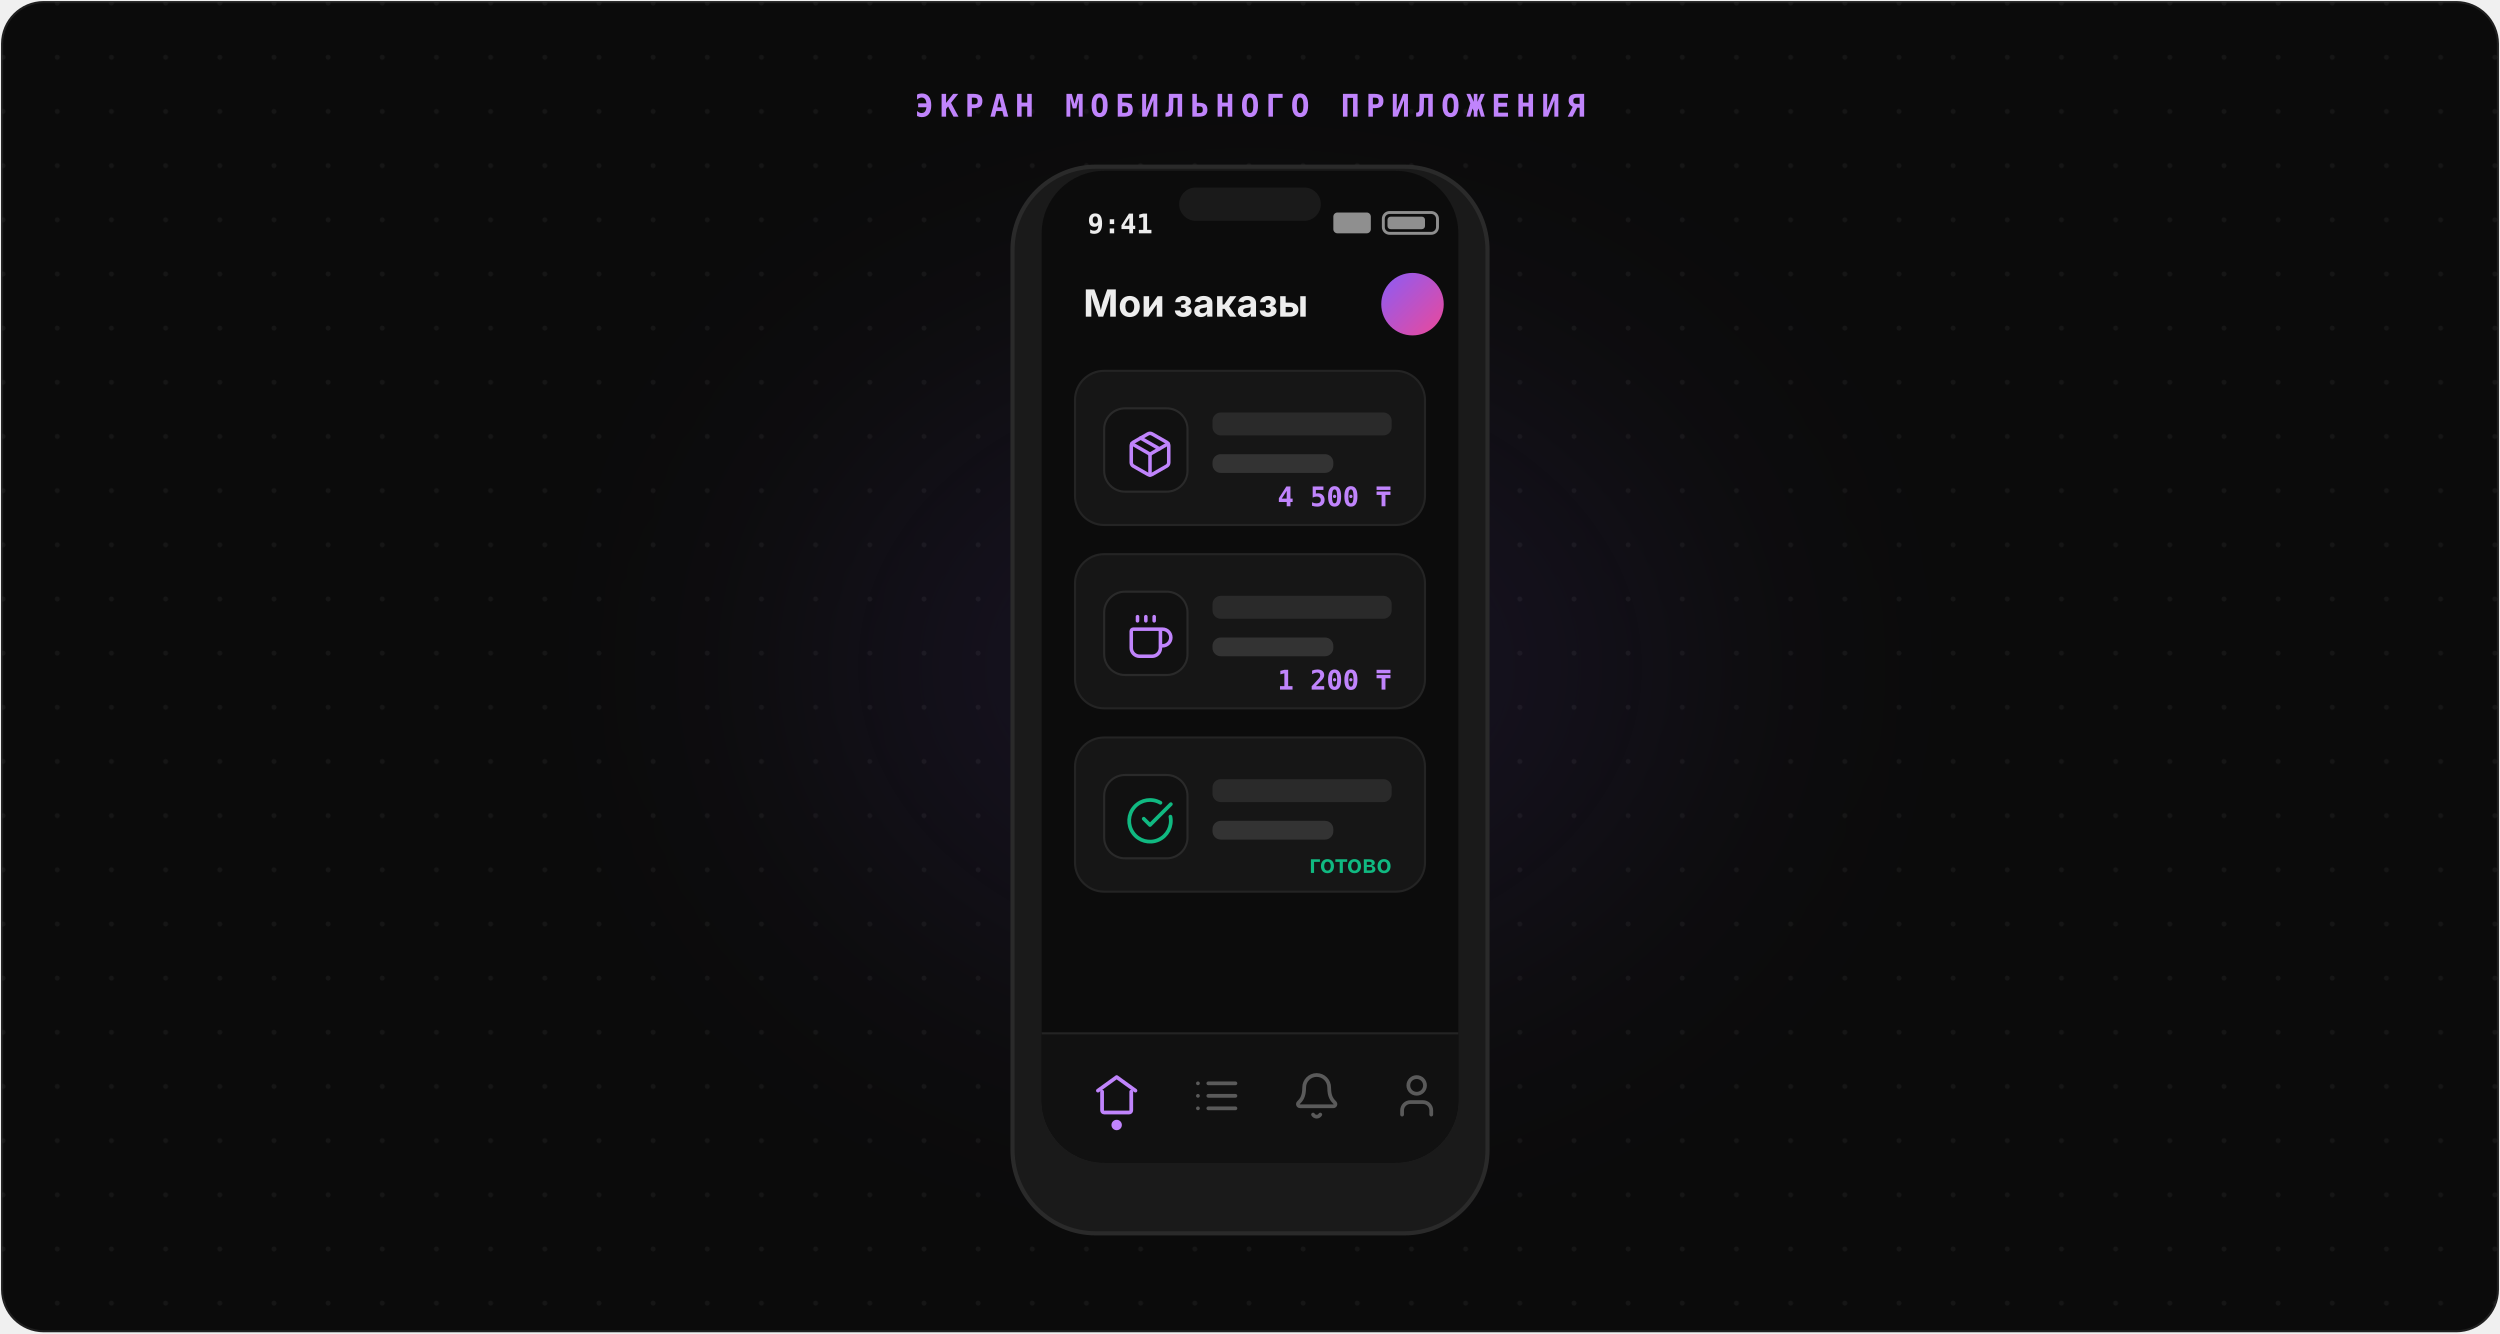
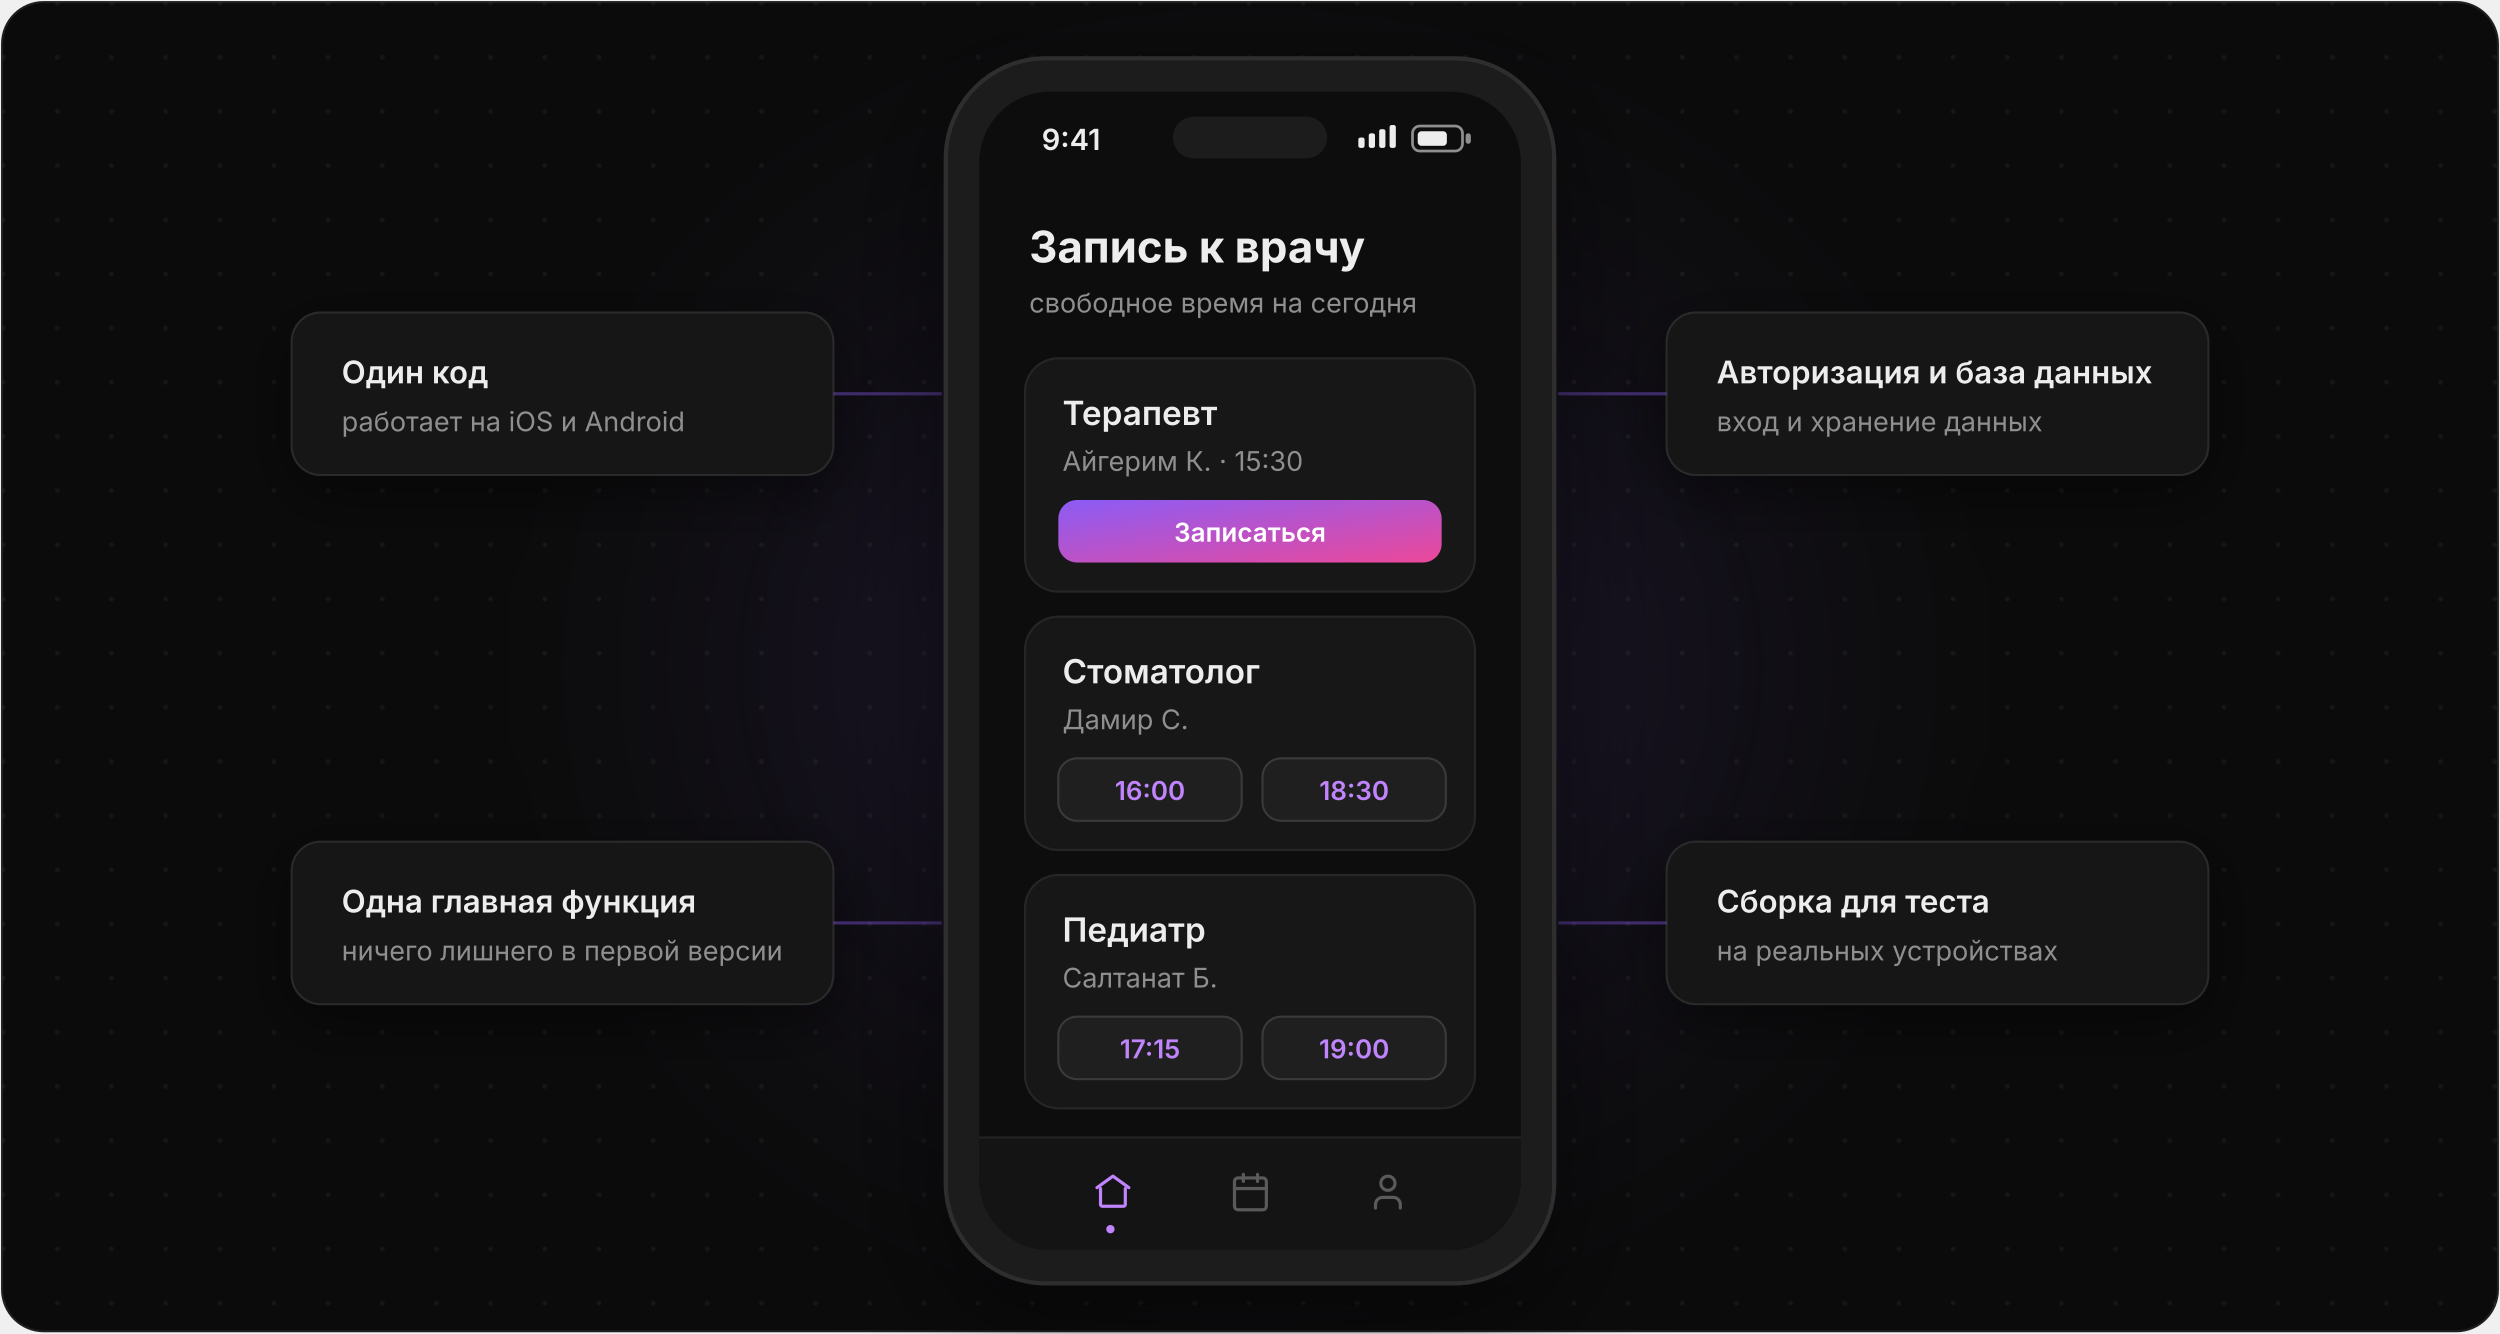
<svg xmlns="http://www.w3.org/2000/svg" viewBox="0 0 1200 640" width="1200" height="640" font-family="Inter, ui-sans-serif, system-ui, -apple-system, Segoe UI, sans-serif">
  <defs>
    <linearGradient id="grad" x1="0" y1="0" x2="1" y2="1">
      <stop offset="0" stop-color="#8b5cf6" />
      <stop offset="1" stop-color="#ec4899" />
    </linearGradient>
    <pattern id="dots" width="26" height="26" patternUnits="userSpaceOnUse">
      <circle cx="1.5" cy="1.5" r="1.2" fill="#ffffff" fill-opacity="0.045" />
    </pattern>
+     <filter id="drop" x="-30%" y="-30%" width="160%" height="160%">
+       <feDropShadow dx="0" dy="16" stdDeviation="28" flood-color="#000000" flood-opacity="0.5" />
+     </filter>
+     <filter id="dropSm" x="-40%" y="-40%" width="180%" height="180%">
+       <feDropShadow dx="0" dy="8" stdDeviation="14" flood-color="#000000" flood-opacity="0.45" />
+     </filter>
    <filter id="glow" x="-60%" y="-60%" width="220%" height="220%">
-       <feGaussianBlur stdDeviation="70" />
+       <feGaussianBlur stdDeviation="80" />
    </filter>
-     <clipPath id="screen">
-       <rect x="500" y="82" width="200" height="476" rx="30" />
+     <clipPath id="scr">
+       <rect x="470" y="44" width="260" height="556" rx="34" />
    </clipPath>
  </defs>
  <rect x="1" y="1" width="1198" height="638" rx="20" fill="#0b0b0b" stroke="#1f1f1f" />
  <rect x="1" y="1" width="1198" height="638" rx="20" fill="url(#dots)" />
-   <ellipse cx="600" cy="320" rx="210" ry="150" fill="#8b5cf6" opacity="0.09" filter="url(#glow)" />
-   <text x="600" y="56" text-anchor="middle" font-family="ui-monospace, SFMono-Regular, Menlo, monospace" font-size="15" letter-spacing="3" fill="#c084fc" font-weight="600">ЭКРАН МОБИЛЬНОГО ПРИЛОЖЕНИЯ</text>
-   <rect x="486" y="80" width="228" height="512" rx="40" fill="#1a1a1a" stroke="#2a2a2a" stroke-width="2" />
-   <rect x="500" y="82" width="200" height="476" rx="30" fill="#0c0c0c" />
-   <g clip-path="url(#screen)">
-     <text x="522" y="112" fill="#ededed" font-size="13" font-weight="600" font-family="ui-monospace, monospace">9:41</text>
-     <rect x="640" y="102" width="18" height="10" rx="2" fill="#8f8f8f" />
-     <rect x="664" y="102" width="26" height="10" rx="3" fill="none" stroke="#8f8f8f" stroke-width="1.4" />
-     <rect x="666" y="104" width="18" height="6" rx="1.5" fill="#8f8f8f" />
-     <rect x="566" y="90" width="68" height="16" rx="8" fill="#1a1a1a" />
-     <text x="520" y="152" fill="#ededed" font-size="18" font-weight="700">Мои заказы</text>
-     <circle cx="678" cy="146" r="15" fill="url(#grad)" />
-     <g>
-       <rect x="516" y="178" width="168" height="74" rx="14" fill="#161616" stroke="#242424" />
-       <rect x="530" y="196" width="40" height="40" rx="10" fill="#111111" stroke="#2a2a2a" />
-       <g transform="translate(540,206)" fill="none" stroke="#c084fc" stroke-width="1.7" stroke-linecap="round" stroke-linejoin="round">
-         <path d="m7.5 4.27 9 5.15" />
-         <path d="M21 8a2 2 0 0 0-1-1.73l-7-4a2 2 0 0 0-2 0l-7 4A2 2 0 0 0 3 8v8a2 2 0 0 0 1 1.73l7 4a2 2 0 0 0 2 0l7-4A2 2 0 0 0 21 16Z" />
-         <path d="M3.3 7 12 12l8.7-5" />
-         <path d="M12 22V12" />
-       </g>
-       <rect x="582" y="198" width="86" height="11" rx="4" fill="#2a2a2a" />
-       <rect x="582" y="218" width="58" height="9" rx="4" fill="#333333" />
-       <text x="668" y="243" text-anchor="end" fill="#c084fc" font-size="13" font-weight="600" font-family="ui-monospace, monospace">4 500 ₸</text>
+   <ellipse cx="600" cy="320" rx="240" ry="200" fill="#8b5cf6" opacity="0.12" filter="url(#glow)" />
+   <g filter="url(#dropSm)">
+     <rect x="140" y="150" width="260" height="78" rx="14" fill="#161616" stroke="#2a2a2a" />
+     <text x="164" y="184" fill="#ededed" font-size="15" font-weight="600">Один код</text>
+     <text x="164" y="207" fill="#8f8f8f" font-size="13">работает на iOS и Android</text>
+   </g>
+   <g filter="url(#dropSm)">
+     <rect x="140" y="404" width="260" height="78" rx="14" fill="#161616" stroke="#2a2a2a" />
+     <text x="164" y="438" fill="#ededed" font-size="15" font-weight="600">Одна главная функция</text>
+     <text x="164" y="461" fill="#8f8f8f" font-size="13">ничего лишнего в первой версии</text>
+   </g>
+   <g filter="url(#dropSm)">
+     <rect x="800" y="150" width="260" height="78" rx="14" fill="#161616" stroke="#2a2a2a" />
+     <text x="824" y="184" fill="#ededed" font-size="15" font-weight="600">Авторизация и база данных</text>
+     <text x="824" y="207" fill="#8f8f8f" font-size="13">вход и хранение данных</text>
+   </g>
+   <g filter="url(#dropSm)">
+     <rect x="800" y="404" width="260" height="78" rx="14" fill="#161616" stroke="#2a2a2a" />
+     <text x="824" y="438" fill="#ededed" font-size="15" font-weight="600">Сборка для теста</text>
+     <text x="824" y="461" fill="#8f8f8f" font-size="13">на реальных устройствах</text>
+   </g>
+   <g fill="none" stroke="#8b5cf6" stroke-width="1.5" opacity="0.4">
+     <path d="M400 189 L 452 189" />
+     <path d="M400 443 L 452 443" />
+     <path d="M800 189 L 748 189" />
+     <path d="M800 443 L 748 443" />
+   </g>
+   <g filter="url(#drop)">
+     <rect x="454" y="28" width="292" height="588" rx="48" fill="#1a1a1a" stroke="#2f2f2f" stroke-width="2" />
+   </g>
+   <rect x="470" y="44" width="260" height="556" rx="34" fill="#0d0d0d" />
+   <g clip-path="url(#scr)">
+     <rect x="563" y="56" width="74" height="20" rx="10" fill="#1c1c1c" />
+     <text x="500" y="72" fill="#ededed" font-size="14" font-weight="600">9:41</text>
+     <rect x="652" y="66" width="3" height="5" rx="1" fill="#ededed" />
+     <rect x="657" y="64" width="3" height="7" rx="1" fill="#ededed" />
+     <rect x="662" y="62" width="3" height="9" rx="1" fill="#ededed" />
+     <rect x="667" y="60" width="3" height="11" rx="1" fill="#ededed" />
+     <rect x="678" y="60.5" width="24" height="12" rx="3.5" fill="none" stroke="#8f8f8f" stroke-width="1.3" />
+     <rect x="680.5" y="63" width="14" height="7" rx="1.8" fill="#ededed" />
+     <rect x="703.5" y="64" width="2.5" height="5" rx="1.2" fill="#8f8f8f" />
+     <text x="494" y="126" fill="#ededed" font-size="21" font-weight="700">Запись к врачу</text>
+     <text x="494" y="150" fill="#8f8f8f" font-size="13">свободное время на сегодня</text>
+     <rect x="492" y="172" width="216" height="112" rx="16" fill="#171717" stroke="#262626" />
+     <text x="510" y="204" fill="#ededed" font-size="16" font-weight="600">Терапевт</text>
+     <text x="510" y="226" fill="#8f8f8f" font-size="13">Айгерим К. · 15:30</text>
+     <rect x="508" y="240" width="184" height="30" rx="9" fill="url(#grad)" />
+     <text x="600" y="260" text-anchor="middle" fill="#ffffff" font-size="12.5" font-weight="600">Записаться</text>
+     <rect x="492" y="296" width="216" height="112" rx="16" fill="#171717" stroke="#262626" />
+     <text x="510" y="328" fill="#ededed" font-size="16" font-weight="600">Стоматолог</text>
+     <text x="510" y="350" fill="#8f8f8f" font-size="13">Дамир С.</text>
+     <rect x="508" y="364" width="88" height="30" rx="9" fill="#1f1f1f" stroke="#3a3a3a" />
+     <text x="552" y="384" text-anchor="middle" fill="#c084fc" font-size="12.5" font-weight="600">16:00</text>
+     <rect x="606" y="364" width="88" height="30" rx="9" fill="#1f1f1f" stroke="#3a3a3a" />
+     <text x="650" y="384" text-anchor="middle" fill="#c084fc" font-size="12.5" font-weight="600">18:30</text>
+     <rect x="492" y="420" width="216" height="112" rx="16" fill="#171717" stroke="#262626" />
+     <text x="510" y="452" fill="#ededed" font-size="16" font-weight="600">Педиатр</text>
+     <text x="510" y="474" fill="#8f8f8f" font-size="13">Салтанат Б.</text>
+     <rect x="508" y="488" width="88" height="30" rx="9" fill="#1f1f1f" stroke="#3a3a3a" />
+     <text x="552" y="508" text-anchor="middle" fill="#c084fc" font-size="12.5" font-weight="600">17:15</text>
+     <rect x="606" y="488" width="88" height="30" rx="9" fill="#1f1f1f" stroke="#3a3a3a" />
+     <text x="650" y="508" text-anchor="middle" fill="#c084fc" font-size="12.5" font-weight="600">19:00</text>
+     <rect x="470" y="546" width="260" height="54" fill="#141414" />
+     <line x1="470" y1="546" x2="730" y2="546" stroke="#242424" />
+     <g transform="translate(524,562)" fill="none" stroke="#c084fc" stroke-width="1.8" stroke-linecap="round" stroke-linejoin="round">
+       <path d="M3 9.5 12 3l9 6.5" transform="scale(0.85)" />
+       <path d="M5 10v9a1 1 0 0 0 1 1h12a1 1 0 0 0 1-1v-9" transform="scale(0.85)" />
    </g>
-     <g>
-       <rect x="516" y="266" width="168" height="74" rx="14" fill="#161616" stroke="#242424" />
-       <rect x="530" y="284" width="40" height="40" rx="10" fill="#111111" stroke="#2a2a2a" />
-       <g transform="translate(540,294)" fill="none" stroke="#c084fc" stroke-width="1.7" stroke-linecap="round" stroke-linejoin="round">
-         <path d="M10 2v2" />
-         <path d="M14 2v2" />
-         <path d="M16 8a1 1 0 0 1 1 1v8a4 4 0 0 1-4 4H7a4 4 0 0 1-4-4V9a1 1 0 0 1 1-1h14a4 4 0 1 1 0 8h-1" />
-         <path d="M6 2v2" />
-       </g>
-       <rect x="582" y="286" width="86" height="11" rx="4" fill="#2a2a2a" />
-       <rect x="582" y="306" width="58" height="9" rx="4" fill="#333333" />
-       <text x="668" y="331" text-anchor="end" fill="#c084fc" font-size="13" font-weight="600" font-family="ui-monospace, monospace">1 200 ₸</text>
+     <circle cx="533" cy="590" r="2" fill="#c084fc" />
+     <g transform="translate(590,562)" fill="none" stroke="#5a5a5a" stroke-width="1.8" stroke-linecap="round" stroke-linejoin="round">
+       <path d="M8 2v4" transform="scale(0.85)" />
+       <path d="M16 2v4" transform="scale(0.85)" />
+       <rect x="3" y="4" width="18" height="18" rx="2" transform="scale(0.85)" />
+       <path d="M3 10h18" transform="scale(0.85)" />
    </g>
-     <g>
-       <rect x="516" y="354" width="168" height="74" rx="14" fill="#161616" stroke="#242424" />
-       <rect x="530" y="372" width="40" height="40" rx="10" fill="#111111" stroke="#2a2a2a" />
-       <g transform="translate(540,382)" fill="none" stroke="#10b981" stroke-width="1.8" stroke-linecap="round" stroke-linejoin="round">
-         <path d="M21.801 10A10 10 0 1 1 17 3.335" />
-         <path d="m9 11 3 3L22 4" />
-       </g>
-       <rect x="582" y="374" width="86" height="11" rx="4" fill="#2a2a2a" />
-       <rect x="582" y="394" width="58" height="9" rx="4" fill="#333333" />
-       <text x="668" y="419" text-anchor="end" fill="#10b981" font-size="12" font-weight="600">готово</text>
-     </g>
-     <rect x="500" y="496" width="200" height="62" fill="#111111" />
-     <line x1="500" y1="496" x2="700" y2="496" stroke="#242424" />
-     <g transform="translate(524,514)" fill="none" stroke="#c084fc" stroke-width="1.8" stroke-linecap="round" stroke-linejoin="round">
-       <path d="M3 9.5 12 3l9 6.5" />
-       <path d="M5 10v9a1 1 0 0 0 1 1h12a1 1 0 0 0 1-1v-9" />
-     </g>
-     <circle cx="536" cy="540" r="2.5" fill="#c084fc" />
-     <g transform="translate(572,514)" fill="none" stroke="#5a5a5a" stroke-width="1.8" stroke-linecap="round" stroke-linejoin="round">
-       <line x1="8" y1="6" x2="21" y2="6" />
-       <line x1="8" y1="12" x2="21" y2="12" />
-       <line x1="8" y1="18" x2="21" y2="18" />
-       <line x1="3" y1="6" x2="3.01" y2="6" />
-       <line x1="3" y1="12" x2="3.01" y2="12" />
-       <line x1="3" y1="18" x2="3.01" y2="18" />
-     </g>
-     <g transform="translate(620,514)" fill="none" stroke="#5a5a5a" stroke-width="1.8" stroke-linecap="round" stroke-linejoin="round">
-       <path d="M10.268 21a2 2 0 0 0 3.464 0" />
-       <path d="M3.262 15.326A1 1 0 0 0 4 17h16a1 1 0 0 0 .74-1.673C19.41 13.956 18 12.499 18 8A6 6 0 0 0 6 8c0 4.499-1.411 5.956-2.738 7.326" />
-     </g>
-     <g transform="translate(668,514)" fill="none" stroke="#5a5a5a" stroke-width="1.8" stroke-linecap="round" stroke-linejoin="round">
-       <path d="M19 21v-2a4 4 0 0 0-4-4H9a4 4 0 0 0-4 4v2" />
-       <circle cx="12" cy="7" r="4" />
+     <g transform="translate(656,562)" fill="none" stroke="#5a5a5a" stroke-width="1.8" stroke-linecap="round" stroke-linejoin="round">
+       <path d="M19 21v-2a4 4 0 0 0-4-4H9a4 4 0 0 0-4 4v2" transform="scale(0.85)" />
+       <circle cx="12" cy="7" r="4" transform="scale(0.85)" />
    </g>
  </g>
</svg>
